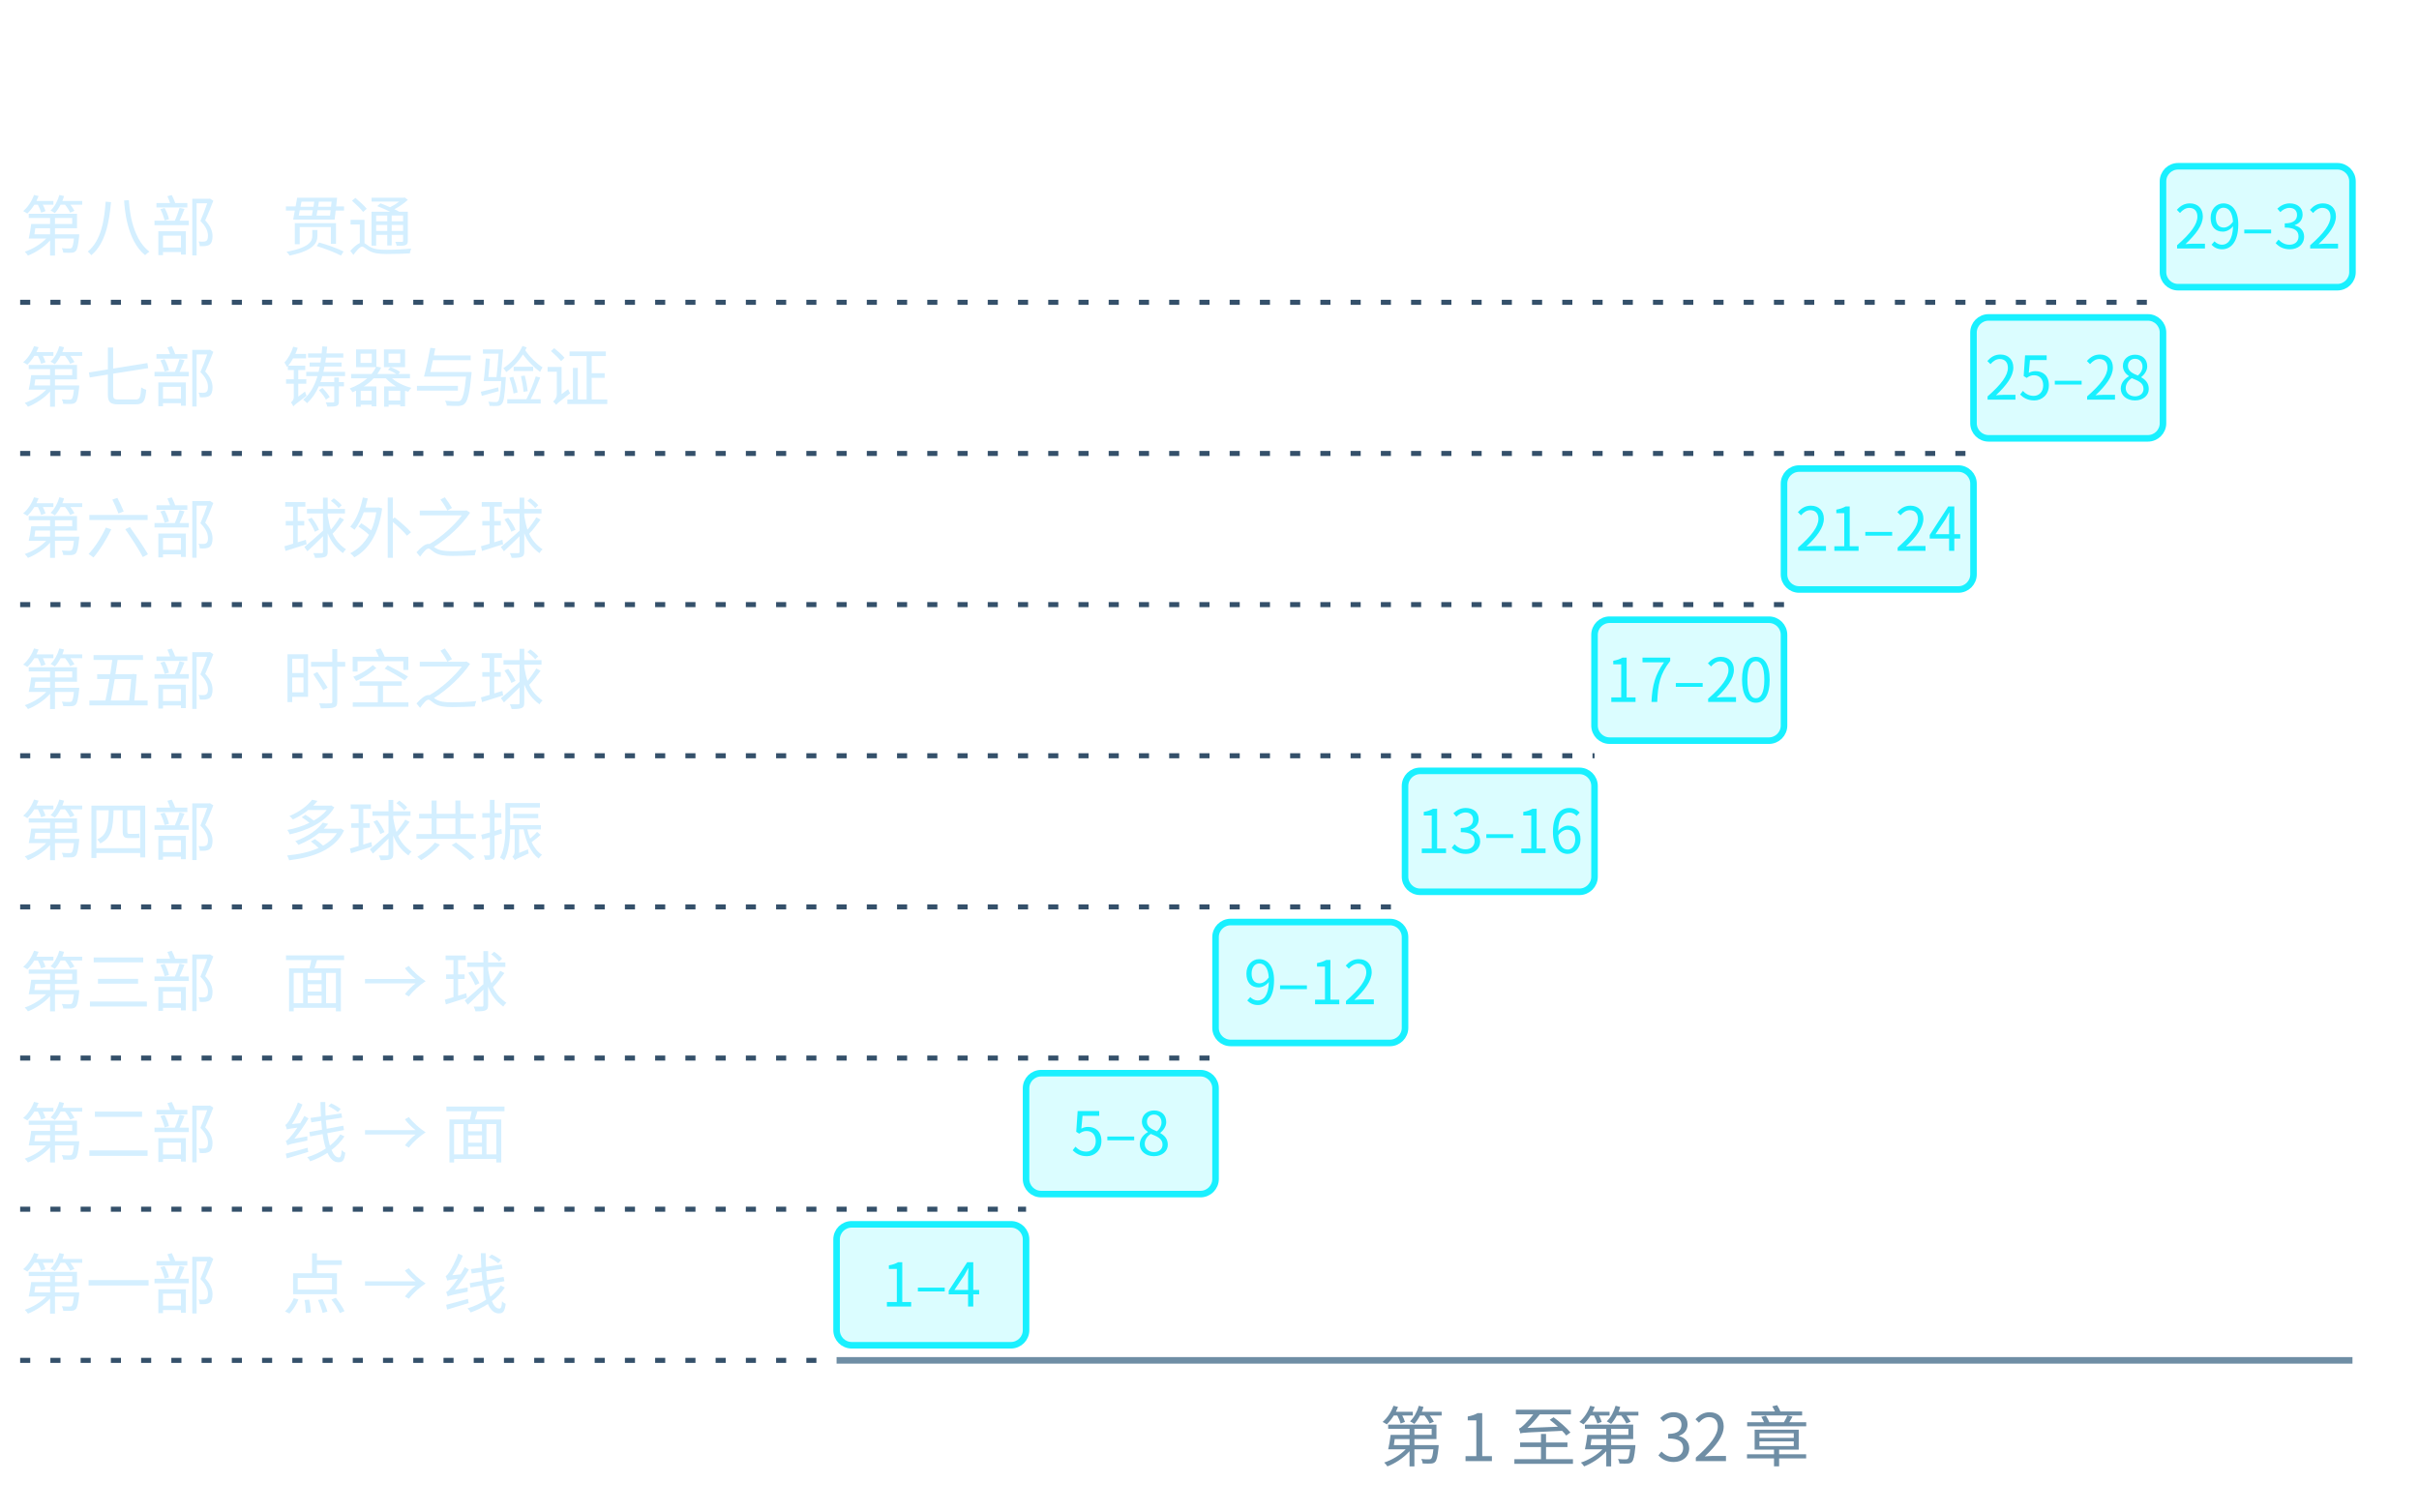
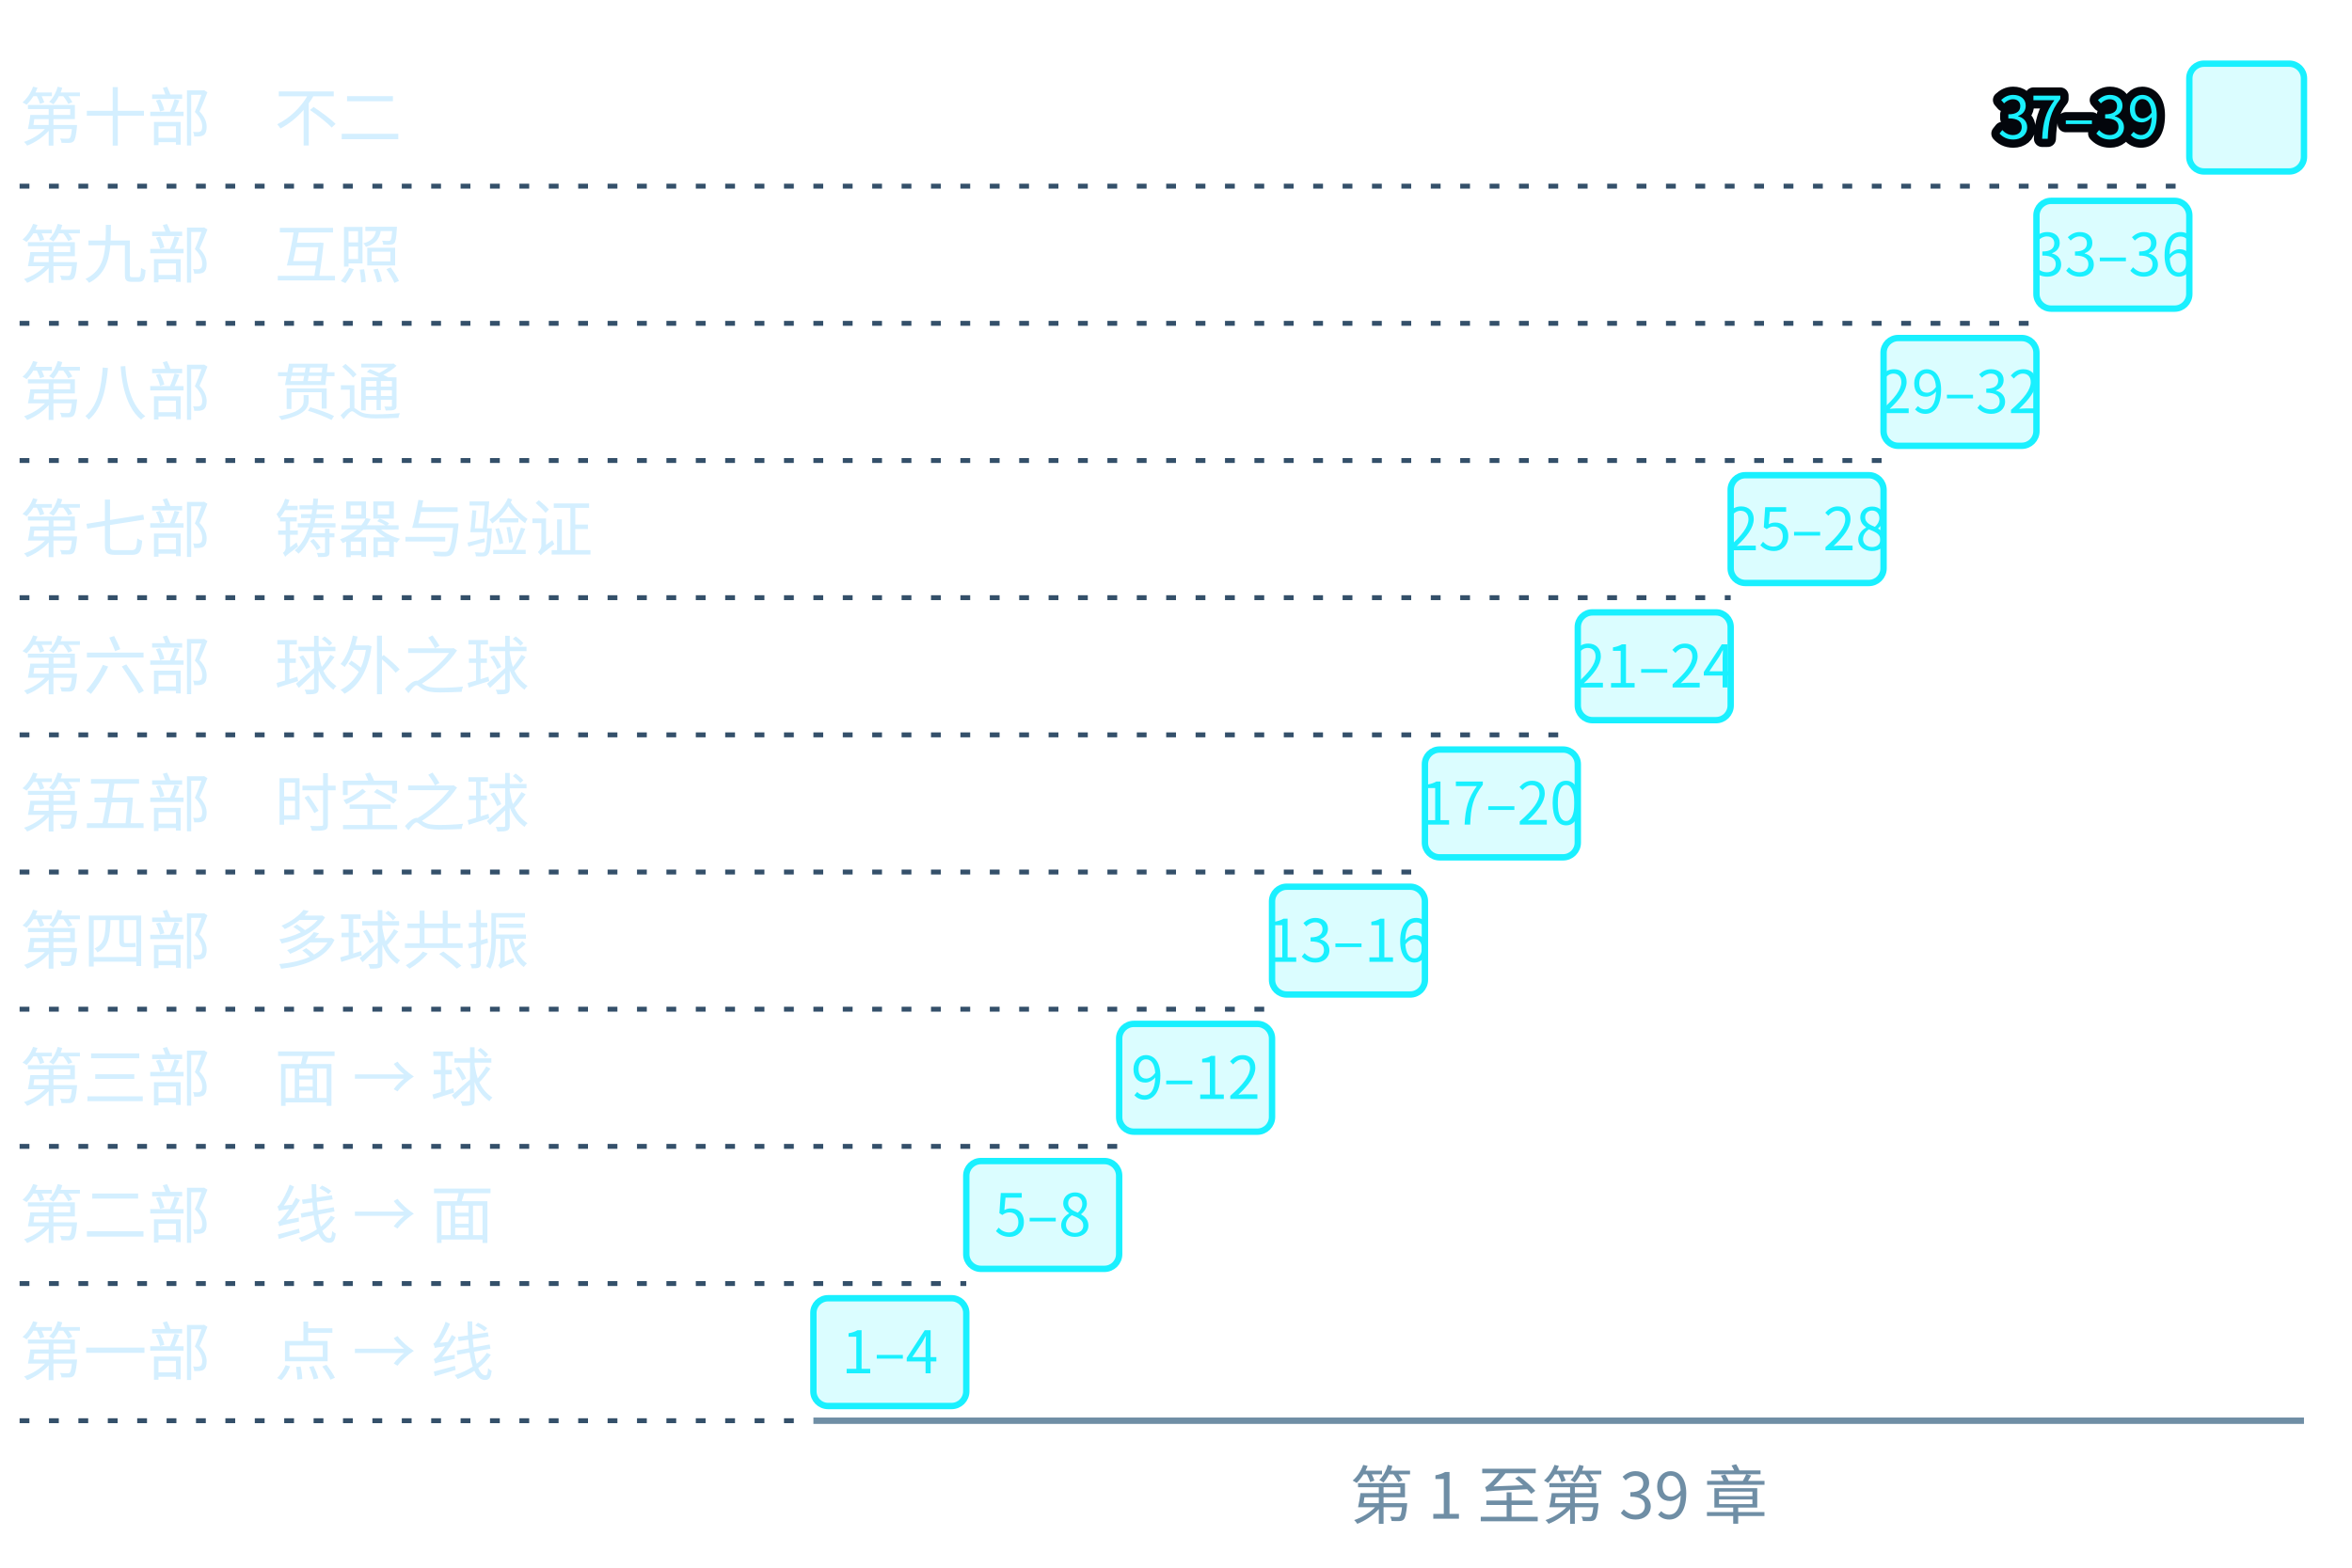
- <svg xmlns="http://www.w3.org/2000/svg" class="tr-fig" data-tr-fig="prelude-eight-parts" data-lang="zh" viewBox="0 0 480 300" width="480" height="300" font-family="'Noto Sans SC', 'Noto Sans CJK SC', 'Source Sans 3', 'PingFang SC', 'Microsoft YaHei', system-ui, sans-serif" role="img" aria-label="八条横条排成一架向右上方升起的阶梯，最下面是第一部（点 → 线，第 1–4 章），往上依次是第二部（线 → 面，5–8）、第三部（面 → 球，9–12）、第四部（多球共振，13–16）、第五部（时空之球，17–20）、第六部（球外之球，21–24）、第七部（铸器与验证，25–28），最上面是第八部（贯通，29–32）。每条横条里写着它的章号范围，部名写在左边。">
+ <svg xmlns="http://www.w3.org/2000/svg" class="tr-fig" data-tr-fig="prelude-eight-parts" data-lang="zh" viewBox="0 0 480 320" width="480" height="320" font-family="'Noto Sans SC', 'Noto Sans CJK SC', 'Source Sans 3', 'PingFang SC', 'Microsoft YaHei', system-ui, sans-serif" role="img" aria-label="十条横条排成一架向右上方升起的阶梯，最下面是第一部（点 → 线，第 1–4 章），往上依次是第二部（线 → 面，5–8）、第三部（面 → 球，9–12）、第四部（多球共振，13–16）、第五部（时空之球，17–20）、第六部（球外之球，21–24）、第七部（铸器与验证，25–28）、第八部（贯通，29–32）、第九部（互照，33–36），最上面是第十部（不二，37–39）。每条横条里或旁写着它的章号范围，部名写在左边。">
  <style>.ts-ink{stroke:#d4efff}.tf-ink{fill:#d4efff}.ts-dim{stroke:#6f8ea5}.tf-dim{fill:#6f8ea5}.ts-faint{stroke:#34506a}.tf-faint{fill:#34506a}.ts-edge{stroke:#143049}.tf-edge{fill:#143049}.ts-hot{stroke:#1f5d7c}.tf-hot{fill:#1f5d7c}.ts-bg{stroke:#03060c}.tf-bg{fill:#03060c}.ts-panel{stroke:#07101b}.tf-panel{fill:#07101b}.ts-sheet{stroke:#050c16}.tf-sheet{fill:#050c16}.ts-cyan{stroke:#19f0ff}.tf-cyan{fill:#19f0ff}.ts-magenta{stroke:#ff2fd0}.tf-magenta{fill:#ff2fd0}.ts-amber{stroke:#ffc83d}.tf-amber{fill:#ffc83d}.ts-violet{stroke:#9d8cff}.tf-violet{fill:#9d8cff}.ts-ok{stroke:#46ffb2}.tf-ok{fill:#46ffb2}.ts-warn{stroke:#ff5064}.tf-warn{fill:#ff5064}.ts-blue{stroke:#2a7bff}.tf-blue{fill:#2a7bff}.ts-orange{stroke:#ff8a3c}.tf-orange{fill:#ff8a3c}.ts-sigma{stroke:#cfe3ff}.tf-sigma{fill:#cfe3ff}</style>
-   <rect x="166" y="243" width="37.6" height="24" rx="3" class="ts-cyan tf-cyan" stroke-width="1.3" fill-opacity="0.16" />
-   <text class="tf-cyan" x="184.8" y="259.32" font-size="12" text-anchor="middle">1–4</text>
-   <line x1="4" y1="270" x2="166" y2="270" class="ts-faint" stroke-width="1" stroke-dasharray="2 4" fill="none" />
-   <text class="tf-ink" x="4" y="259.68" font-size="13">第一部　点 → 线</text>
-   <rect x="203.6" y="213" width="37.6" height="24" rx="3" class="ts-cyan tf-cyan" stroke-width="1.3" fill-opacity="0.16" />
-   <text class="tf-cyan" x="222.4" y="229.32" font-size="12" text-anchor="middle">5–8</text>
-   <line x1="4" y1="240" x2="203.6" y2="240" class="ts-faint" stroke-width="1" stroke-dasharray="2 4" fill="none" />
-   <text class="tf-ink" x="4" y="229.68" font-size="13">第二部　线 → 面</text>
-   <rect x="241.2" y="183" width="37.6" height="24" rx="3" class="ts-cyan tf-cyan" stroke-width="1.3" fill-opacity="0.16" />
-   <text class="tf-cyan" x="260" y="199.32" font-size="12" text-anchor="middle">9–12</text>
-   <line x1="4" y1="210" x2="241.2" y2="210" class="ts-faint" stroke-width="1" stroke-dasharray="2 4" fill="none" />
-   <text class="tf-ink" x="4" y="199.68" font-size="13">第三部　面 → 球</text>
-   <rect x="278.8" y="153" width="37.6" height="24" rx="3" class="ts-cyan tf-cyan" stroke-width="1.3" fill-opacity="0.16" />
-   <text class="tf-cyan" x="297.6" y="169.32" font-size="12" text-anchor="middle">13–16</text>
-   <line x1="4" y1="180" x2="278.8" y2="180" class="ts-faint" stroke-width="1" stroke-dasharray="2 4" fill="none" />
-   <text class="tf-ink" x="4" y="169.68" font-size="13">第四部　多球共振</text>
-   <rect x="316.4" y="123" width="37.6" height="24" rx="3" class="ts-cyan tf-cyan" stroke-width="1.3" fill-opacity="0.16" />
-   <text class="tf-cyan" x="335.2" y="139.32" font-size="12" text-anchor="middle">17–20</text>
-   <line x1="4" y1="150" x2="316.4" y2="150" class="ts-faint" stroke-width="1" stroke-dasharray="2 4" fill="none" />
-   <text class="tf-ink" x="4" y="139.68" font-size="13">第五部　时空之球</text>
-   <rect x="354" y="93" width="37.6" height="24" rx="3" class="ts-cyan tf-cyan" stroke-width="1.3" fill-opacity="0.16" />
-   <text class="tf-cyan" x="372.8" y="109.32" font-size="12" text-anchor="middle">21–24</text>
-   <line x1="4" y1="120" x2="354" y2="120" class="ts-faint" stroke-width="1" stroke-dasharray="2 4" fill="none" />
-   <text class="tf-ink" x="4" y="109.68" font-size="13">第六部　球外之球</text>
-   <rect x="391.6" y="63" width="37.6" height="24" rx="3" class="ts-cyan tf-cyan" stroke-width="1.3" fill-opacity="0.16" />
-   <text class="tf-cyan" x="410.4" y="79.32" font-size="12" text-anchor="middle">25–28</text>
-   <line x1="4" y1="90" x2="391.6" y2="90" class="ts-faint" stroke-width="1" stroke-dasharray="2 4" fill="none" />
-   <text class="tf-ink" x="4" y="79.68" font-size="13">第七部　铸器与验证</text>
-   <rect x="429.2" y="33" width="37.6" height="24" rx="3" class="ts-cyan tf-cyan" stroke-width="1.3" fill-opacity="0.16" />
-   <text class="tf-cyan" x="448" y="49.32" font-size="12" text-anchor="middle">29–32</text>
-   <line x1="4" y1="60" x2="429.2" y2="60" class="ts-faint" stroke-width="1" stroke-dasharray="2 4" fill="none" />
-   <text class="tf-ink" x="4" y="49.68" font-size="13">第八部　贯通</text>
-   <line x1="166" y1="270" x2="466.8" y2="270" class="ts-dim" stroke-width="1.3" fill="none" />
-   <text class="tf-dim" x="316.4" y="290" font-size="13" text-anchor="middle">第 1 至第 32 章</text>
+   <rect x="166" y="265" width="31.2" height="22" rx="3" class="ts-cyan tf-cyan" stroke-width="1.3" fill-opacity="0.16" />
+   <text class="tf-cyan" x="181.6" y="280.32" font-size="12" text-anchor="middle">1–4</text>
+   <line x1="4" y1="290" x2="166" y2="290" class="ts-faint" stroke-width="1" stroke-dasharray="2 4" fill="none" />
+   <text class="tf-ink" x="4" y="280.68" font-size="13">第一部　点 → 线</text>
+   <rect x="197.2" y="237" width="31.2" height="22" rx="3" class="ts-cyan tf-cyan" stroke-width="1.3" fill-opacity="0.16" />
+   <text class="tf-cyan" x="212.8" y="252.32" font-size="12" text-anchor="middle">5–8</text>
+   <line x1="4" y1="262" x2="197.2" y2="262" class="ts-faint" stroke-width="1" stroke-dasharray="2 4" fill="none" />
+   <text class="tf-ink" x="4" y="252.68" font-size="13">第二部　线 → 面</text>
+   <rect x="228.4" y="209" width="31.2" height="22" rx="3" class="ts-cyan tf-cyan" stroke-width="1.3" fill-opacity="0.16" />
+   <text class="tf-cyan" x="244" y="224.32" font-size="12" text-anchor="middle">9–12</text>
+   <line x1="4" y1="234" x2="228.4" y2="234" class="ts-faint" stroke-width="1" stroke-dasharray="2 4" fill="none" />
+   <text class="tf-ink" x="4" y="224.68" font-size="13">第三部　面 → 球</text>
+   <rect x="259.6" y="181" width="31.2" height="22" rx="3" class="ts-cyan tf-cyan" stroke-width="1.3" fill-opacity="0.16" />
+   <text class="tf-cyan" x="275.2" y="196.32" font-size="12" text-anchor="middle">13–16</text>
+   <line x1="4" y1="206" x2="259.6" y2="206" class="ts-faint" stroke-width="1" stroke-dasharray="2 4" fill="none" />
+   <text class="tf-ink" x="4" y="196.68" font-size="13">第四部　多球共振</text>
+   <rect x="290.8" y="153" width="31.2" height="22" rx="3" class="ts-cyan tf-cyan" stroke-width="1.3" fill-opacity="0.16" />
+   <text class="tf-cyan" x="306.4" y="168.32" font-size="12" text-anchor="middle">17–20</text>
+   <line x1="4" y1="178" x2="290.8" y2="178" class="ts-faint" stroke-width="1" stroke-dasharray="2 4" fill="none" />
+   <text class="tf-ink" x="4" y="168.68" font-size="13">第五部　时空之球</text>
+   <rect x="322" y="125" width="31.2" height="22" rx="3" class="ts-cyan tf-cyan" stroke-width="1.3" fill-opacity="0.16" />
+   <text class="tf-cyan" x="337.6" y="140.32" font-size="12" text-anchor="middle">21–24</text>
+   <line x1="4" y1="150" x2="322" y2="150" class="ts-faint" stroke-width="1" stroke-dasharray="2 4" fill="none" />
+   <text class="tf-ink" x="4" y="140.68" font-size="13">第六部　球外之球</text>
+   <rect x="353.2" y="97" width="31.2" height="22" rx="3" class="ts-cyan tf-cyan" stroke-width="1.3" fill-opacity="0.16" />
+   <text class="tf-cyan" x="368.8" y="112.32" font-size="12" text-anchor="middle">25–28</text>
+   <line x1="4" y1="122" x2="353.2" y2="122" class="ts-faint" stroke-width="1" stroke-dasharray="2 4" fill="none" />
+   <text class="tf-ink" x="4" y="112.68" font-size="13">第七部　铸器与验证</text>
+   <rect x="384.4" y="69" width="31.2" height="22" rx="3" class="ts-cyan tf-cyan" stroke-width="1.3" fill-opacity="0.16" />
+   <text class="tf-cyan" x="400" y="84.32" font-size="12" text-anchor="middle">29–32</text>
+   <line x1="4" y1="94" x2="384.4" y2="94" class="ts-faint" stroke-width="1" stroke-dasharray="2 4" fill="none" />
+   <text class="tf-ink" x="4" y="84.68" font-size="13">第八部　贯通</text>
+   <rect x="415.6" y="41" width="31.2" height="22" rx="3" class="ts-cyan tf-cyan" stroke-width="1.3" fill-opacity="0.16" />
+   <text class="tf-cyan" x="431.2" y="56.32" font-size="12" text-anchor="middle">33–36</text>
+   <line x1="4" y1="66" x2="415.6" y2="66" class="ts-faint" stroke-width="1" stroke-dasharray="2 4" fill="none" />
+   <text class="tf-ink" x="4" y="56.68" font-size="13">第九部　互照</text>
+   <rect x="446.8" y="13" width="23.4" height="22" rx="3" class="ts-cyan tf-cyan" stroke-width="1.3" fill-opacity="0.16" />
+   <text class="tf-cyan ts-bg" x="440.8" y="28.32" font-size="12" text-anchor="end" stroke-width="3.36" stroke-linejoin="round" paint-order="stroke">37–39</text>
+   <line x1="4" y1="38" x2="446.8" y2="38" class="ts-faint" stroke-width="1" stroke-dasharray="2 4" fill="none" />
+   <text class="tf-ink" x="4" y="28.68" font-size="13">第十部　不二</text>
+   <line x1="166" y1="290" x2="470.2" y2="290" class="ts-dim" stroke-width="1.3" fill="none" />
+   <text class="tf-dim" x="318.1" y="310" font-size="13" text-anchor="middle">第 1 至第 39 章</text>
</svg>
